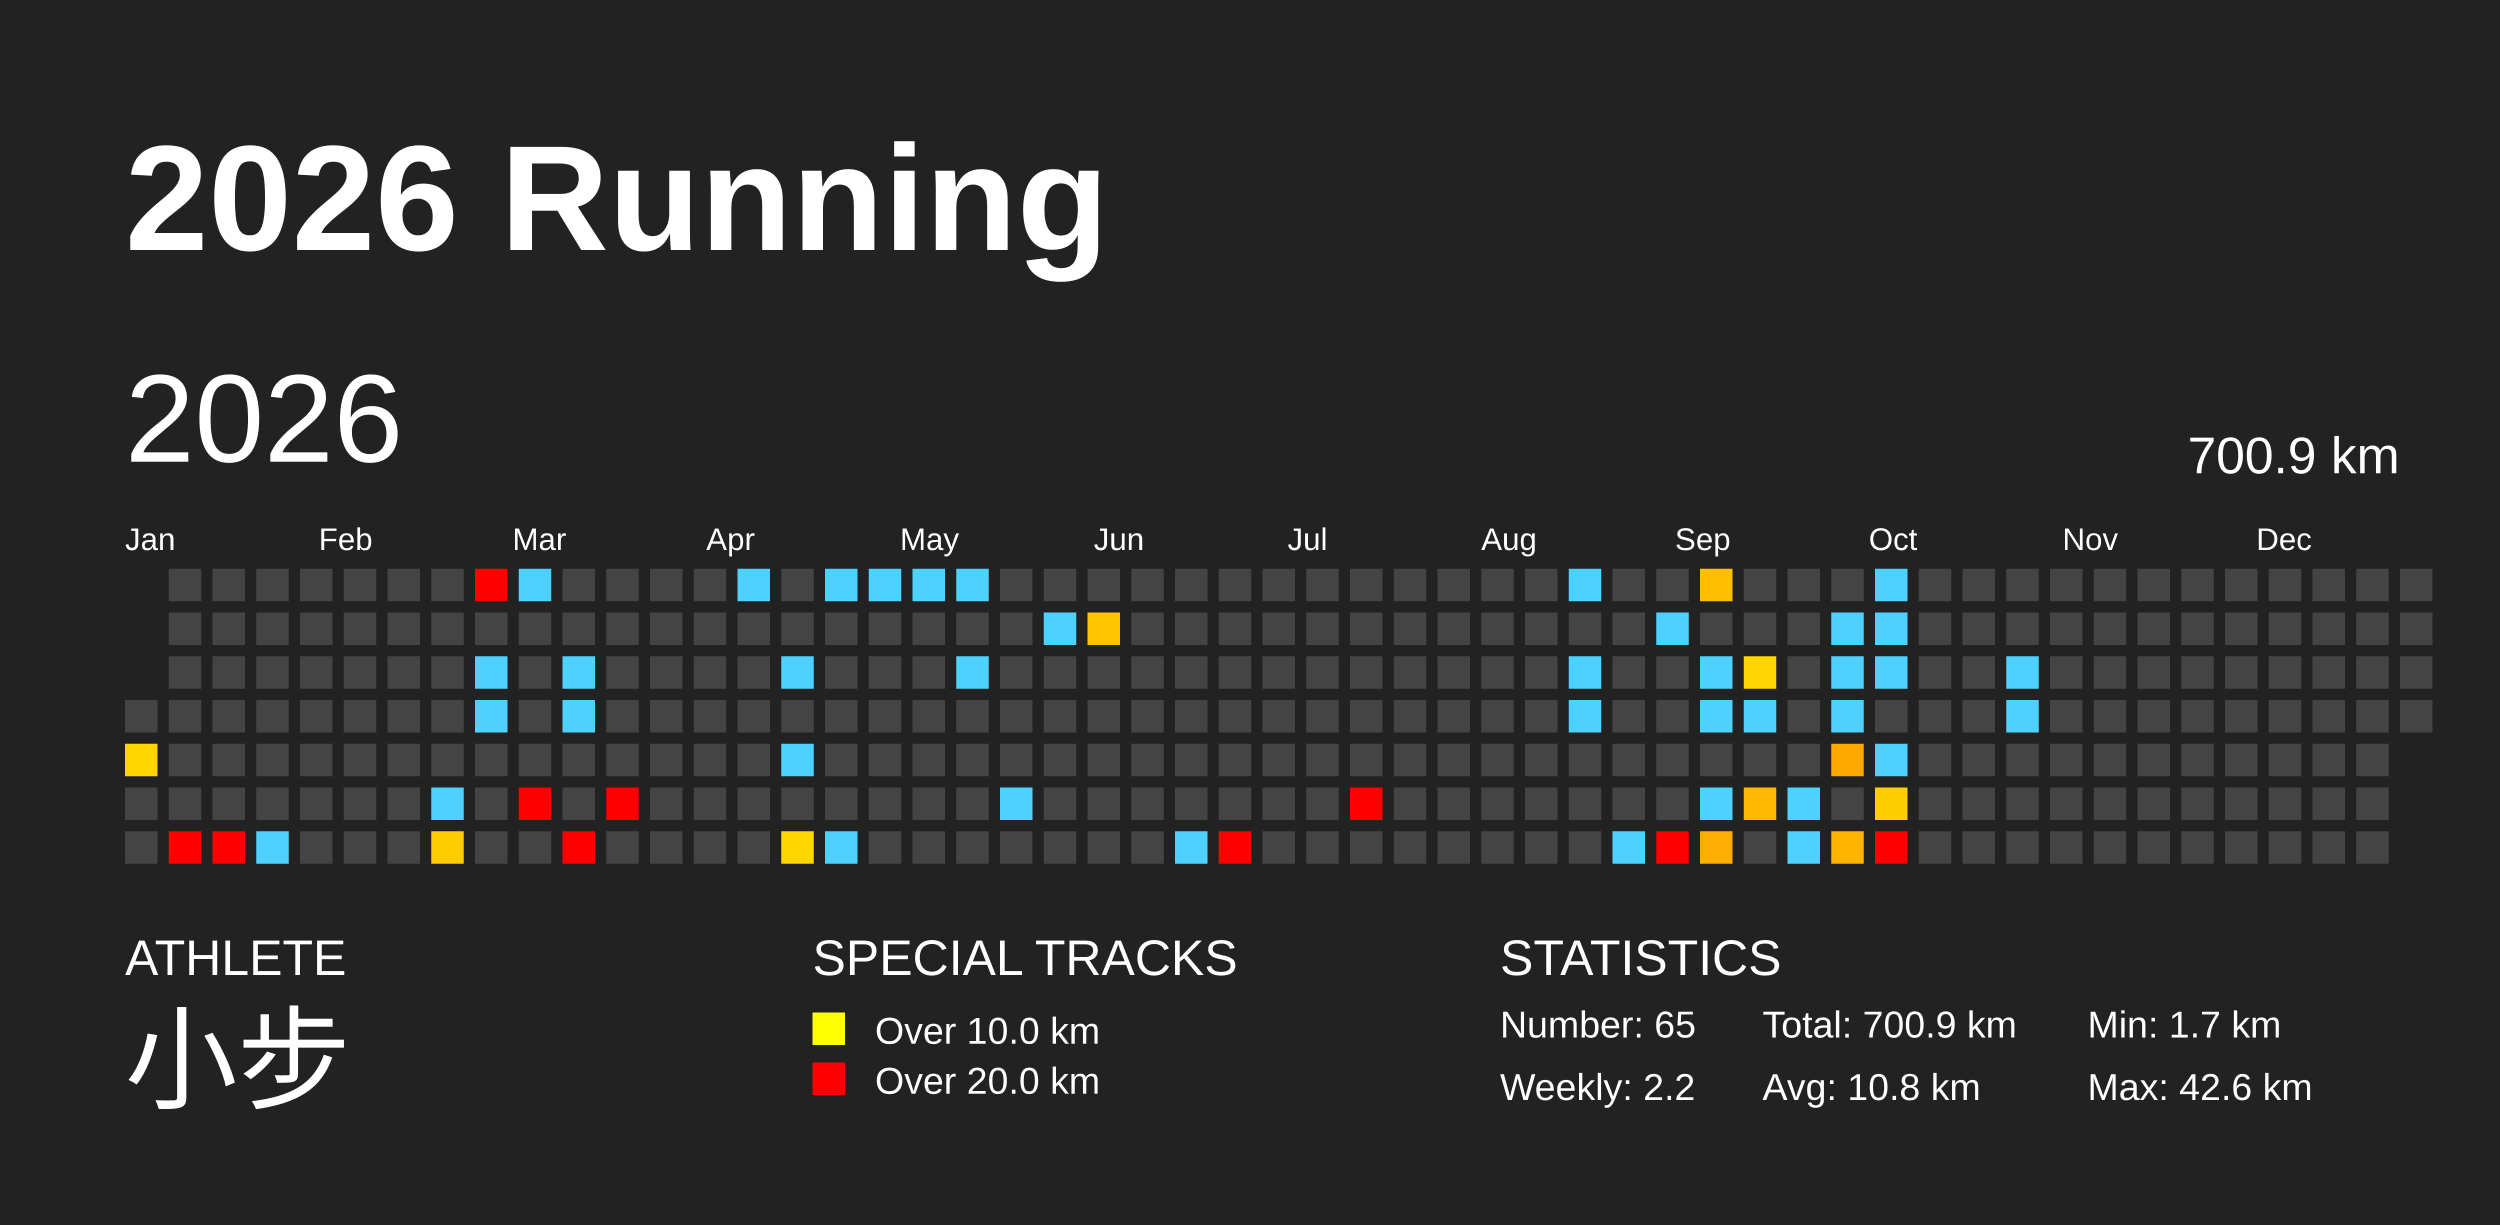
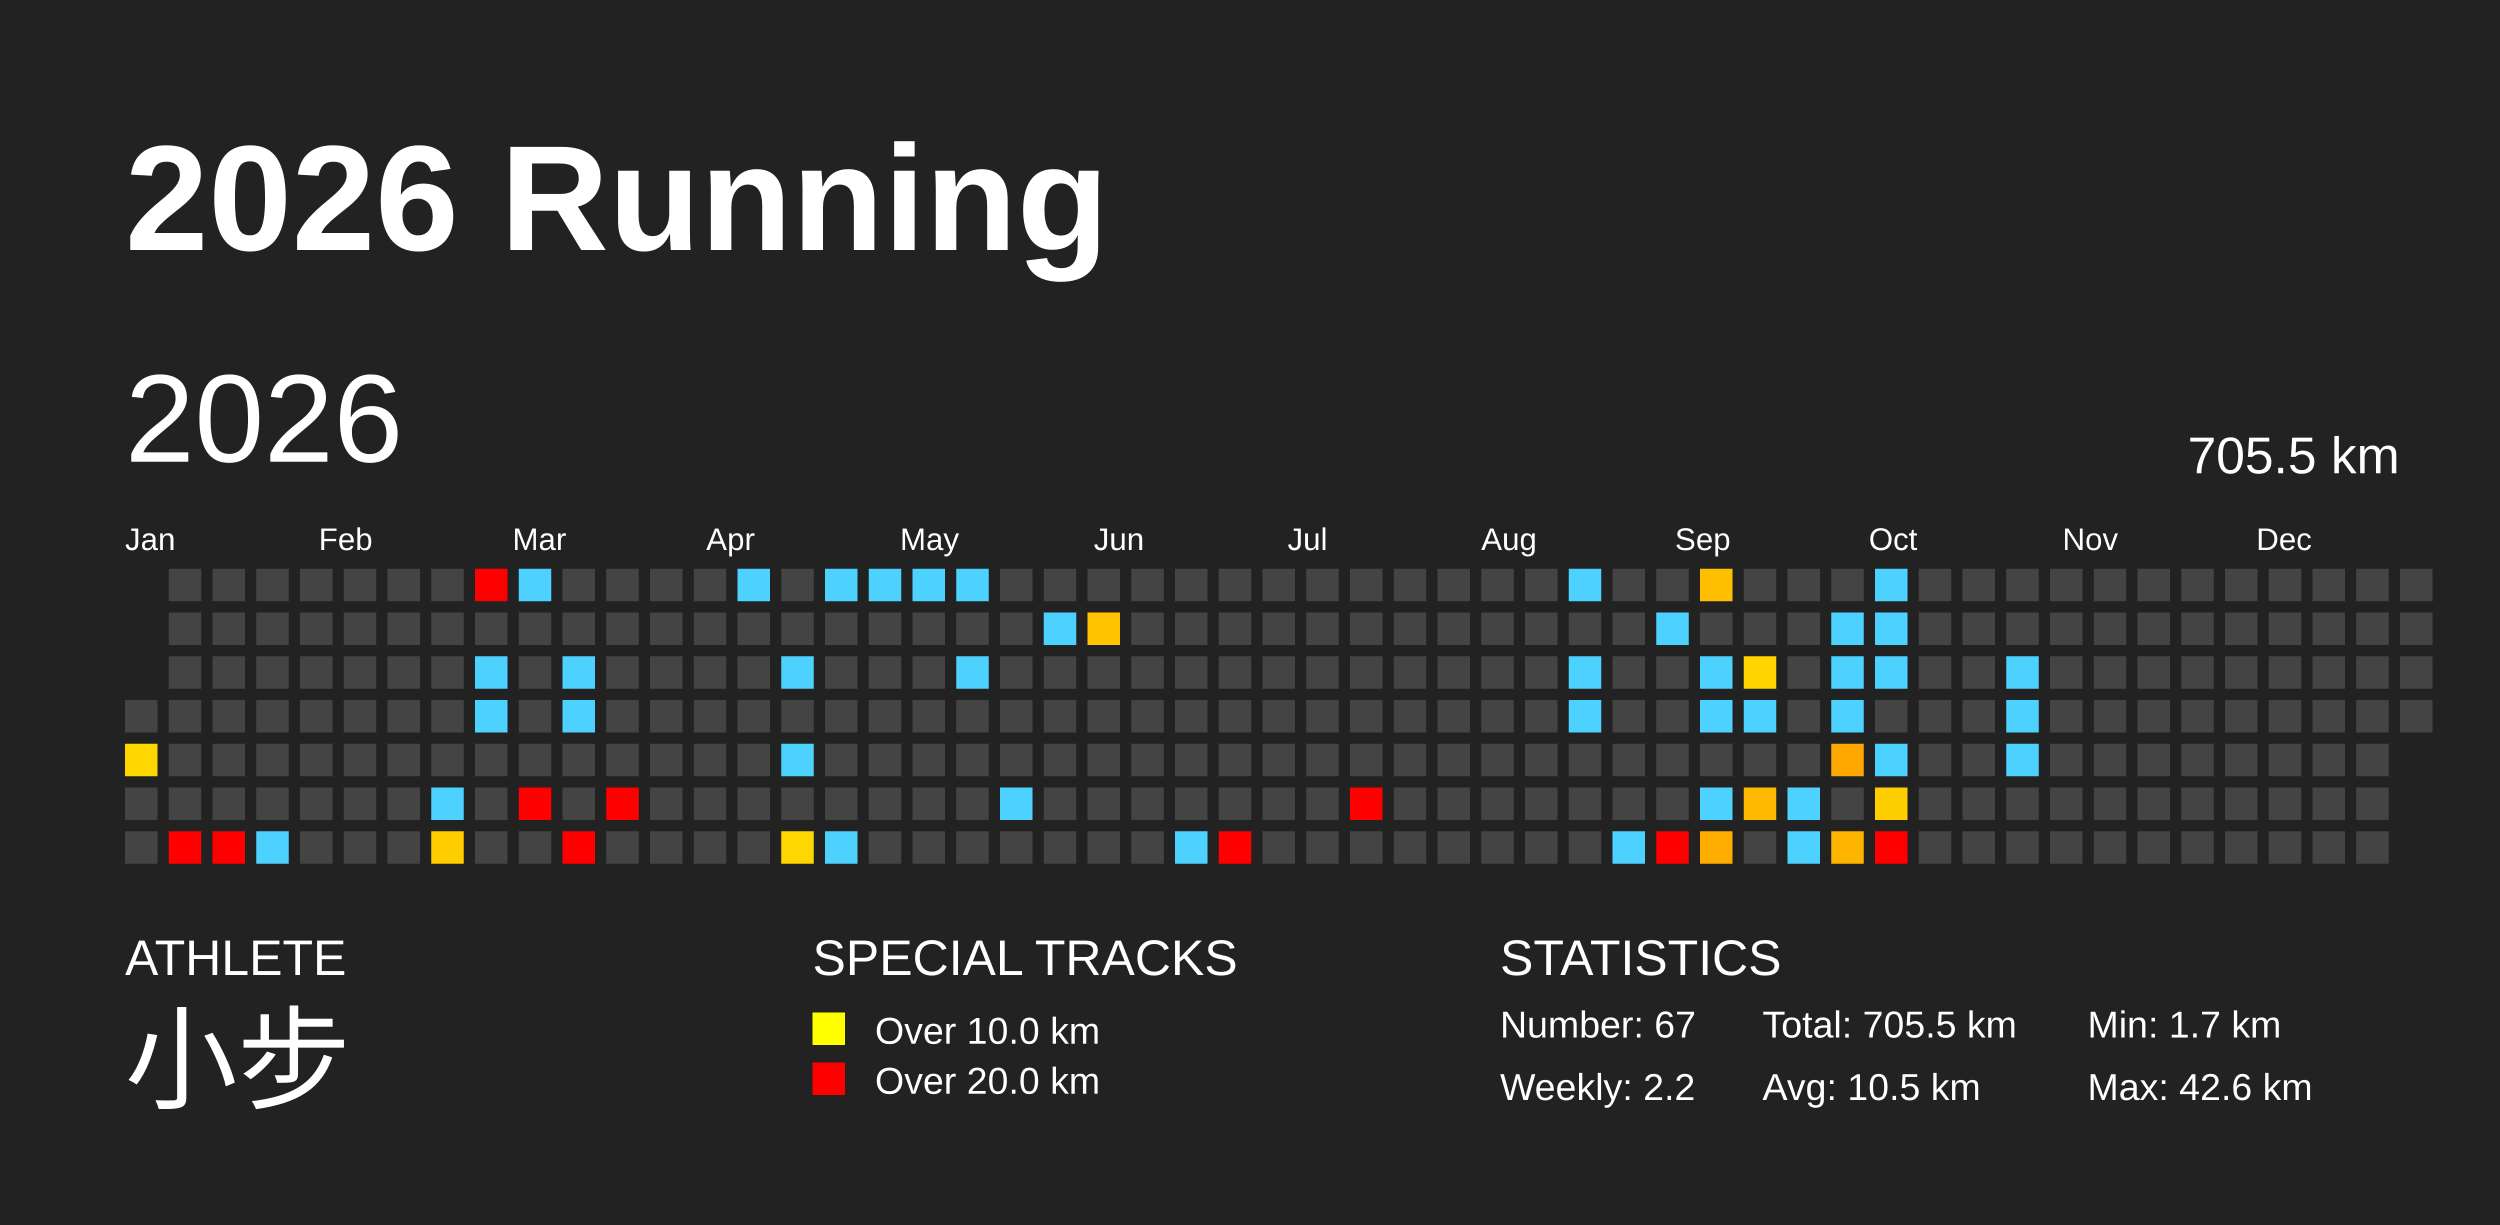
<svg xmlns="http://www.w3.org/2000/svg" baseProfile="full" height="98mm" version="1.1" viewBox="0,0,200,98" width="200mm">
  <defs />
  <rect fill="#222222" height="98" width="200" x="0" y="0" />
  <text fill="#FFFFFF" style="font-size:12px; font-family:Arial; font-weight:bold;" x="10" y="20">2026 Running</text>
  <text fill="#FFFFFF" style="font-size:4px; font-family:Arial" x="10" y="78">ATHLETE</text>
  <text fill="#FFFFFF" style="font-size:9px; font-family:Arial" x="10" y="88">小步</text>
  <text fill="#FFFFFF" style="font-size:4px; font-family:Arial" x="65" y="78">SPECIAL TRACKS</text>
  <rect fill="yellow" height="2.6" width="2.6" x="65" y="81" />
  <text fill="#FFFFFF" style="font-size:3px; font-family:Arial" x="70" y="83.5">Over 10.0 km</text>
  <rect fill="red" height="2.6" width="2.6" x="65" y="85" />
  <text fill="#FFFFFF" style="font-size:3px; font-family:Arial" x="70" y="87.5">Over 20.0 km</text>
  <text fill="#FFFFFF" style="font-size:4px; font-family:Arial" x="120" y="78">STATISTICS</text>
-   <text fill="#FFFFFF" style="font-size:3px; font-family:Arial" x="120" y="83">Number: 65</text>
+   <text fill="#FFFFFF" style="font-size:3px; font-family:Arial" x="120" y="83">Number: 67</text>
  <text fill="#FFFFFF" style="font-size:3px; font-family:Arial" x="120" y="88">Weekly: 2.2</text>
-   <text fill="#FFFFFF" style="font-size:3px; font-family:Arial" x="141" y="83">Total: 700.9 km</text>
-   <text fill="#FFFFFF" style="font-size:3px; font-family:Arial" x="141" y="88">Avg: 10.8 km</text>
+   <text fill="#FFFFFF" style="font-size:3px; font-family:Arial" x="141" y="83">Total: 705.5 km</text>
+   <text fill="#FFFFFF" style="font-size:3px; font-family:Arial" x="141" y="88">Avg: 10.5 km</text>
  <text fill="#FFFFFF" style="font-size:3px; font-family:Arial" x="167" y="83">Min: 1.7 km</text>
  <text fill="#FFFFFF" style="font-size:3px; font-family:Arial" x="167" y="88">Max: 42.6 km</text>
  <text dominant-baseline="hanging" fill="#FFFFFF" style="font-size:10.0px; font-family:Arial;" x="10" y="30">2026</text>
-   <text dominant-baseline="hanging" fill="#FFFFFF" style="font-size:4.125px; font-family:Arial;" x="175" y="35">700.9 km</text>
+   <text dominant-baseline="hanging" fill="#FFFFFF" style="font-size:4.125px; font-family:Arial;" x="175" y="35">705.5 km</text>
  <text fill="#FFFFFF" style="font-size:2.5px; font-family:Arial" x="10.0" y="44">Jan</text>
  <text fill="#FFFFFF" style="font-size:2.5px; font-family:Arial" x="25.5" y="44">Feb</text>
  <text fill="#FFFFFF" style="font-size:2.5px; font-family:Arial" x="41.0" y="44">Mar</text>
  <text fill="#FFFFFF" style="font-size:2.5px; font-family:Arial" x="56.5" y="44">Apr</text>
  <text fill="#FFFFFF" style="font-size:2.5px; font-family:Arial" x="72.0" y="44">May</text>
  <text fill="#FFFFFF" style="font-size:2.5px; font-family:Arial" x="87.5" y="44">Jun</text>
  <text fill="#FFFFFF" style="font-size:2.5px; font-family:Arial" x="103.0" y="44">Jul</text>
  <text fill="#FFFFFF" style="font-size:2.5px; font-family:Arial" x="118.5" y="44">Aug</text>
  <text fill="#FFFFFF" style="font-size:2.5px; font-family:Arial" x="134.0" y="44">Sep</text>
  <text fill="#FFFFFF" style="font-size:2.5px; font-family:Arial" x="149.5" y="44">Oct</text>
  <text fill="#FFFFFF" style="font-size:2.5px; font-family:Arial" x="165.0" y="44">Nov</text>
  <text fill="#FFFFFF" style="font-size:2.5px; font-family:Arial" x="180.5" y="44">Dec</text>
  <rect fill="#444444" height="2.6" width="2.6" x="10.0" y="56.0" />
  <rect fill="#ffd600" height="2.6" width="2.6" x="10.0" y="59.5" />
  <rect fill="#444444" height="2.6" width="2.6" x="10.0" y="63.0" />
  <rect fill="#444444" height="2.6" width="2.6" x="10.0" y="66.5" />
  <rect fill="#444444" height="2.6" width="2.6" x="13.5" y="45.5" />
  <rect fill="#444444" height="2.6" width="2.6" x="13.5" y="49.0" />
  <rect fill="#444444" height="2.6" width="2.6" x="13.5" y="52.5" />
  <rect fill="#444444" height="2.6" width="2.6" x="13.5" y="56.0" />
  <rect fill="#444444" height="2.6" width="2.6" x="13.5" y="59.5" />
  <rect fill="#444444" height="2.6" width="2.6" x="13.5" y="63.0" />
  <rect fill="red" height="2.6" width="2.6" x="13.5" y="66.5" />
  <rect fill="#444444" height="2.6" width="2.6" x="17.0" y="45.5" />
  <rect fill="#444444" height="2.6" width="2.6" x="17.0" y="49.0" />
  <rect fill="#444444" height="2.6" width="2.6" x="17.0" y="52.5" />
  <rect fill="#444444" height="2.6" width="2.6" x="17.0" y="56.0" />
  <rect fill="#444444" height="2.6" width="2.6" x="17.0" y="59.5" />
  <rect fill="#444444" height="2.6" width="2.6" x="17.0" y="63.0" />
  <rect fill="red" height="2.6" width="2.6" x="17.0" y="66.5" />
  <rect fill="#444444" height="2.6" width="2.6" x="20.5" y="45.5" />
  <rect fill="#444444" height="2.6" width="2.6" x="20.5" y="49.0" />
  <rect fill="#444444" height="2.6" width="2.6" x="20.5" y="52.5" />
  <rect fill="#444444" height="2.6" width="2.6" x="20.5" y="56.0" />
  <rect fill="#444444" height="2.6" width="2.6" x="20.5" y="59.5" />
  <rect fill="#444444" height="2.6" width="2.6" x="20.5" y="63.0" />
  <rect fill="#4dd2ff" height="2.6" width="2.6" x="20.5" y="66.5" />
  <rect fill="#444444" height="2.6" width="2.6" x="24.0" y="45.5" />
  <rect fill="#444444" height="2.6" width="2.6" x="24.0" y="49.0" />
  <rect fill="#444444" height="2.6" width="2.6" x="24.0" y="52.5" />
  <rect fill="#444444" height="2.6" width="2.6" x="24.0" y="56.0" />
  <rect fill="#444444" height="2.6" width="2.6" x="24.0" y="59.5" />
  <rect fill="#444444" height="2.6" width="2.6" x="24.0" y="63.0" />
  <rect fill="#444444" height="2.6" width="2.6" x="24.0" y="66.5" />
  <rect fill="#444444" height="2.6" width="2.6" x="27.5" y="45.5" />
  <rect fill="#444444" height="2.6" width="2.6" x="27.5" y="49.0" />
  <rect fill="#444444" height="2.6" width="2.6" x="27.5" y="52.5" />
  <rect fill="#444444" height="2.6" width="2.6" x="27.5" y="56.0" />
  <rect fill="#444444" height="2.6" width="2.6" x="27.5" y="59.5" />
  <rect fill="#444444" height="2.6" width="2.6" x="27.5" y="63.0" />
  <rect fill="#444444" height="2.6" width="2.6" x="27.5" y="66.5" />
  <rect fill="#444444" height="2.6" width="2.6" x="31.0" y="45.5" />
  <rect fill="#444444" height="2.6" width="2.6" x="31.0" y="49.0" />
  <rect fill="#444444" height="2.6" width="2.6" x="31.0" y="52.5" />
  <rect fill="#444444" height="2.6" width="2.6" x="31.0" y="56.0" />
  <rect fill="#444444" height="2.6" width="2.6" x="31.0" y="59.5" />
  <rect fill="#444444" height="2.6" width="2.6" x="31.0" y="63.0" />
  <rect fill="#444444" height="2.6" width="2.6" x="31.0" y="66.5" />
  <rect fill="#444444" height="2.6" width="2.6" x="34.5" y="45.5" />
  <rect fill="#444444" height="2.6" width="2.6" x="34.5" y="49.0" />
  <rect fill="#444444" height="2.6" width="2.6" x="34.5" y="52.5" />
  <rect fill="#444444" height="2.6" width="2.6" x="34.5" y="56.0" />
  <rect fill="#444444" height="2.6" width="2.6" x="34.5" y="59.5" />
  <rect fill="#4dd2ff" height="2.6" width="2.6" x="34.5" y="63.0" />
  <rect fill="#ffcc00" height="2.6" width="2.6" x="34.5" y="66.5" />
  <rect fill="red" height="2.6" width="2.6" x="38.0" y="45.5" />
  <rect fill="#444444" height="2.6" width="2.6" x="38.0" y="49.0" />
  <rect fill="#4dd2ff" height="2.6" width="2.6" x="38.0" y="52.5" />
  <rect fill="#4dd2ff" height="2.6" width="2.6" x="38.0" y="56.0" />
  <rect fill="#444444" height="2.6" width="2.6" x="38.0" y="59.5" />
  <rect fill="#444444" height="2.6" width="2.6" x="38.0" y="63.0" />
  <rect fill="#444444" height="2.6" width="2.6" x="38.0" y="66.5" />
  <rect fill="#4dd2ff" height="2.6" width="2.6" x="41.5" y="45.5" />
  <rect fill="#444444" height="2.6" width="2.6" x="41.5" y="49.0" />
  <rect fill="#444444" height="2.6" width="2.6" x="41.5" y="52.5" />
  <rect fill="#444444" height="2.6" width="2.6" x="41.5" y="56.0" />
  <rect fill="#444444" height="2.6" width="2.6" x="41.5" y="59.5" />
  <rect fill="red" height="2.6" width="2.6" x="41.5" y="63.0" />
  <rect fill="#444444" height="2.6" width="2.6" x="41.5" y="66.5" />
  <rect fill="#444444" height="2.6" width="2.6" x="45.0" y="45.5" />
  <rect fill="#444444" height="2.6" width="2.6" x="45.0" y="49.0" />
  <rect fill="#4dd2ff" height="2.6" width="2.6" x="45.0" y="52.5" />
  <rect fill="#4dd2ff" height="2.6" width="2.6" x="45.0" y="56.0" />
  <rect fill="#444444" height="2.6" width="2.6" x="45.0" y="59.5" />
  <rect fill="#444444" height="2.6" width="2.6" x="45.0" y="63.0" />
  <rect fill="red" height="2.6" width="2.6" x="45.0" y="66.5" />
  <rect fill="#444444" height="2.6" width="2.6" x="48.5" y="45.5" />
  <rect fill="#444444" height="2.6" width="2.6" x="48.5" y="49.0" />
  <rect fill="#444444" height="2.6" width="2.6" x="48.5" y="52.5" />
  <rect fill="#444444" height="2.6" width="2.6" x="48.5" y="56.0" />
  <rect fill="#444444" height="2.6" width="2.6" x="48.5" y="59.5" />
  <rect fill="red" height="2.6" width="2.6" x="48.5" y="63.0" />
  <rect fill="#444444" height="2.6" width="2.6" x="48.5" y="66.5" />
  <rect fill="#444444" height="2.6" width="2.6" x="52.0" y="45.5" />
  <rect fill="#444444" height="2.6" width="2.6" x="52.0" y="49.0" />
  <rect fill="#444444" height="2.6" width="2.6" x="52.0" y="52.5" />
  <rect fill="#444444" height="2.6" width="2.6" x="52.0" y="56.0" />
  <rect fill="#444444" height="2.6" width="2.6" x="52.0" y="59.5" />
  <rect fill="#444444" height="2.6" width="2.6" x="52.0" y="63.0" />
  <rect fill="#444444" height="2.6" width="2.6" x="52.0" y="66.5" />
  <rect fill="#444444" height="2.6" width="2.6" x="55.5" y="45.5" />
  <rect fill="#444444" height="2.6" width="2.6" x="55.5" y="49.0" />
  <rect fill="#444444" height="2.6" width="2.6" x="55.5" y="52.5" />
  <rect fill="#444444" height="2.6" width="2.6" x="55.5" y="56.0" />
  <rect fill="#444444" height="2.6" width="2.6" x="55.5" y="59.5" />
  <rect fill="#444444" height="2.6" width="2.6" x="55.5" y="63.0" />
  <rect fill="#444444" height="2.6" width="2.6" x="55.5" y="66.5" />
  <rect fill="#4dd2ff" height="2.6" width="2.6" x="59.0" y="45.5" />
  <rect fill="#444444" height="2.6" width="2.6" x="59.0" y="49.0" />
  <rect fill="#444444" height="2.6" width="2.6" x="59.0" y="52.5" />
  <rect fill="#444444" height="2.6" width="2.6" x="59.0" y="56.0" />
  <rect fill="#444444" height="2.6" width="2.6" x="59.0" y="59.5" />
  <rect fill="#444444" height="2.6" width="2.6" x="59.0" y="63.0" />
  <rect fill="#444444" height="2.6" width="2.6" x="59.0" y="66.5" />
  <rect fill="#444444" height="2.6" width="2.6" x="62.5" y="45.5" />
  <rect fill="#444444" height="2.6" width="2.6" x="62.5" y="49.0" />
  <rect fill="#4dd2ff" height="2.6" width="2.6" x="62.5" y="52.5" />
  <rect fill="#444444" height="2.6" width="2.6" x="62.5" y="56.0" />
  <rect fill="#4dd2ff" height="2.6" width="2.6" x="62.5" y="59.5" />
  <rect fill="#444444" height="2.6" width="2.6" x="62.5" y="63.0" />
  <rect fill="#ffd700" height="2.6" width="2.6" x="62.5" y="66.5" />
  <rect fill="#4dd2ff" height="2.6" width="2.6" x="66.0" y="45.5" />
  <rect fill="#444444" height="2.6" width="2.6" x="66.0" y="49.0" />
  <rect fill="#444444" height="2.6" width="2.6" x="66.0" y="52.5" />
  <rect fill="#444444" height="2.6" width="2.6" x="66.0" y="56.0" />
  <rect fill="#444444" height="2.6" width="2.6" x="66.0" y="59.5" />
  <rect fill="#444444" height="2.6" width="2.6" x="66.0" y="63.0" />
  <rect fill="#4dd2ff" height="2.6" width="2.6" x="66.0" y="66.5" />
  <rect fill="#4dd2ff" height="2.6" width="2.6" x="69.5" y="45.5" />
  <rect fill="#444444" height="2.6" width="2.6" x="69.5" y="49.0" />
  <rect fill="#444444" height="2.6" width="2.6" x="69.5" y="52.5" />
  <rect fill="#444444" height="2.6" width="2.6" x="69.5" y="56.0" />
  <rect fill="#444444" height="2.6" width="2.6" x="69.5" y="59.5" />
  <rect fill="#444444" height="2.6" width="2.6" x="69.5" y="63.0" />
  <rect fill="#444444" height="2.6" width="2.6" x="69.5" y="66.5" />
  <rect fill="#4dd2ff" height="2.6" width="2.6" x="73.0" y="45.5" />
  <rect fill="#444444" height="2.6" width="2.6" x="73.0" y="49.0" />
  <rect fill="#444444" height="2.6" width="2.6" x="73.0" y="52.5" />
  <rect fill="#444444" height="2.6" width="2.6" x="73.0" y="56.0" />
  <rect fill="#444444" height="2.6" width="2.6" x="73.0" y="59.5" />
  <rect fill="#444444" height="2.6" width="2.6" x="73.0" y="63.0" />
  <rect fill="#444444" height="2.6" width="2.6" x="73.0" y="66.5" />
  <rect fill="#4dd2ff" height="2.6" width="2.6" x="76.5" y="45.5" />
  <rect fill="#444444" height="2.6" width="2.6" x="76.5" y="49.0" />
  <rect fill="#4dd2ff" height="2.6" width="2.6" x="76.5" y="52.5" />
  <rect fill="#444444" height="2.6" width="2.6" x="76.5" y="56.0" />
  <rect fill="#444444" height="2.6" width="2.6" x="76.5" y="59.5" />
  <rect fill="#444444" height="2.6" width="2.6" x="76.5" y="63.0" />
  <rect fill="#444444" height="2.6" width="2.6" x="76.5" y="66.5" />
  <rect fill="#444444" height="2.6" width="2.6" x="80.0" y="45.5" />
  <rect fill="#444444" height="2.6" width="2.6" x="80.0" y="49.0" />
  <rect fill="#444444" height="2.6" width="2.6" x="80.0" y="52.5" />
  <rect fill="#444444" height="2.6" width="2.6" x="80.0" y="56.0" />
  <rect fill="#444444" height="2.6" width="2.6" x="80.0" y="59.5" />
  <rect fill="#4dd2ff" height="2.6" width="2.6" x="80.0" y="63.0" />
  <rect fill="#444444" height="2.6" width="2.6" x="80.0" y="66.5" />
  <rect fill="#444444" height="2.6" width="2.6" x="83.5" y="45.5" />
  <rect fill="#4dd2ff" height="2.6" width="2.6" x="83.5" y="49.0" />
  <rect fill="#444444" height="2.6" width="2.6" x="83.5" y="52.5" />
  <rect fill="#444444" height="2.6" width="2.6" x="83.5" y="56.0" />
  <rect fill="#444444" height="2.6" width="2.6" x="83.5" y="59.5" />
  <rect fill="#444444" height="2.6" width="2.6" x="83.5" y="63.0" />
  <rect fill="#444444" height="2.6" width="2.6" x="83.5" y="66.5" />
  <rect fill="#444444" height="2.6" width="2.6" x="87.0" y="45.5" />
  <rect fill="#ffc500" height="2.6" width="2.6" x="87.0" y="49.0" />
  <rect fill="#444444" height="2.6" width="2.6" x="87.0" y="52.5" />
  <rect fill="#444444" height="2.6" width="2.6" x="87.0" y="56.0" />
  <rect fill="#444444" height="2.6" width="2.6" x="87.0" y="59.5" />
  <rect fill="#444444" height="2.6" width="2.6" x="87.0" y="63.0" />
  <rect fill="#444444" height="2.6" width="2.6" x="87.0" y="66.5" />
  <rect fill="#444444" height="2.6" width="2.6" x="90.5" y="45.5" />
  <rect fill="#444444" height="2.6" width="2.6" x="90.5" y="49.0" />
  <rect fill="#444444" height="2.6" width="2.6" x="90.5" y="52.5" />
  <rect fill="#444444" height="2.6" width="2.6" x="90.5" y="56.0" />
  <rect fill="#444444" height="2.6" width="2.6" x="90.5" y="59.5" />
  <rect fill="#444444" height="2.6" width="2.6" x="90.5" y="63.0" />
  <rect fill="#444444" height="2.6" width="2.6" x="90.5" y="66.5" />
  <rect fill="#444444" height="2.6" width="2.6" x="94.0" y="45.5" />
  <rect fill="#444444" height="2.6" width="2.6" x="94.0" y="49.0" />
  <rect fill="#444444" height="2.6" width="2.6" x="94.0" y="52.5" />
  <rect fill="#444444" height="2.6" width="2.6" x="94.0" y="56.0" />
  <rect fill="#444444" height="2.6" width="2.6" x="94.0" y="59.5" />
  <rect fill="#444444" height="2.6" width="2.6" x="94.0" y="63.0" />
  <rect fill="#4dd2ff" height="2.6" width="2.6" x="94.0" y="66.5" />
  <rect fill="#444444" height="2.6" width="2.6" x="97.5" y="45.5" />
  <rect fill="#444444" height="2.6" width="2.6" x="97.5" y="49.0" />
  <rect fill="#444444" height="2.6" width="2.6" x="97.5" y="52.5" />
  <rect fill="#444444" height="2.6" width="2.6" x="97.5" y="56.0" />
  <rect fill="#444444" height="2.6" width="2.6" x="97.5" y="59.5" />
  <rect fill="#444444" height="2.6" width="2.6" x="97.5" y="63.0" />
  <rect fill="red" height="2.6" width="2.6" x="97.5" y="66.5" />
  <rect fill="#444444" height="2.6" width="2.6" x="101.0" y="45.5" />
  <rect fill="#444444" height="2.6" width="2.6" x="101.0" y="49.0" />
  <rect fill="#444444" height="2.6" width="2.6" x="101.0" y="52.5" />
  <rect fill="#444444" height="2.6" width="2.6" x="101.0" y="56.0" />
  <rect fill="#444444" height="2.6" width="2.6" x="101.0" y="59.5" />
  <rect fill="#444444" height="2.6" width="2.6" x="101.0" y="63.0" />
  <rect fill="#444444" height="2.6" width="2.6" x="101.0" y="66.5" />
  <rect fill="#444444" height="2.6" width="2.6" x="104.5" y="45.5" />
  <rect fill="#444444" height="2.6" width="2.6" x="104.5" y="49.0" />
  <rect fill="#444444" height="2.6" width="2.6" x="104.5" y="52.5" />
  <rect fill="#444444" height="2.6" width="2.6" x="104.5" y="56.0" />
  <rect fill="#444444" height="2.6" width="2.6" x="104.5" y="59.5" />
  <rect fill="#444444" height="2.6" width="2.6" x="104.5" y="63.0" />
  <rect fill="#444444" height="2.6" width="2.6" x="104.5" y="66.5" />
  <rect fill="#444444" height="2.6" width="2.6" x="108.0" y="45.5" />
  <rect fill="#444444" height="2.6" width="2.6" x="108.0" y="49.0" />
  <rect fill="#444444" height="2.6" width="2.6" x="108.0" y="52.5" />
  <rect fill="#444444" height="2.6" width="2.6" x="108.0" y="56.0" />
  <rect fill="#444444" height="2.6" width="2.6" x="108.0" y="59.5" />
  <rect fill="red" height="2.6" width="2.6" x="108.0" y="63.0" />
  <rect fill="#444444" height="2.6" width="2.6" x="108.0" y="66.5" />
  <rect fill="#444444" height="2.6" width="2.6" x="111.5" y="45.5" />
  <rect fill="#444444" height="2.6" width="2.6" x="111.5" y="49.0" />
  <rect fill="#444444" height="2.6" width="2.6" x="111.5" y="52.5" />
  <rect fill="#444444" height="2.6" width="2.6" x="111.5" y="56.0" />
  <rect fill="#444444" height="2.6" width="2.6" x="111.5" y="59.5" />
  <rect fill="#444444" height="2.6" width="2.6" x="111.5" y="63.0" />
  <rect fill="#444444" height="2.6" width="2.6" x="111.5" y="66.5" />
  <rect fill="#444444" height="2.6" width="2.6" x="115.0" y="45.5" />
  <rect fill="#444444" height="2.6" width="2.6" x="115.0" y="49.0" />
  <rect fill="#444444" height="2.6" width="2.6" x="115.0" y="52.5" />
  <rect fill="#444444" height="2.6" width="2.6" x="115.0" y="56.0" />
  <rect fill="#444444" height="2.6" width="2.6" x="115.0" y="59.5" />
  <rect fill="#444444" height="2.6" width="2.6" x="115.0" y="63.0" />
  <rect fill="#444444" height="2.6" width="2.6" x="115.0" y="66.5" />
  <rect fill="#444444" height="2.6" width="2.6" x="118.5" y="45.5" />
  <rect fill="#444444" height="2.6" width="2.6" x="118.5" y="49.0" />
  <rect fill="#444444" height="2.6" width="2.6" x="118.5" y="52.5" />
  <rect fill="#444444" height="2.6" width="2.6" x="118.5" y="56.0" />
  <rect fill="#444444" height="2.6" width="2.6" x="118.5" y="59.5" />
  <rect fill="#444444" height="2.6" width="2.6" x="118.5" y="63.0" />
  <rect fill="#444444" height="2.6" width="2.6" x="118.5" y="66.5" />
  <rect fill="#444444" height="2.6" width="2.6" x="122.0" y="45.5" />
  <rect fill="#444444" height="2.6" width="2.6" x="122.0" y="49.0" />
  <rect fill="#444444" height="2.6" width="2.6" x="122.0" y="52.5" />
  <rect fill="#444444" height="2.6" width="2.6" x="122.0" y="56.0" />
  <rect fill="#444444" height="2.6" width="2.6" x="122.0" y="59.5" />
  <rect fill="#444444" height="2.6" width="2.6" x="122.0" y="63.0" />
  <rect fill="#444444" height="2.6" width="2.6" x="122.0" y="66.5" />
  <rect fill="#4dd2ff" height="2.6" width="2.6" x="125.5" y="45.5" />
  <rect fill="#444444" height="2.6" width="2.6" x="125.5" y="49.0" />
  <rect fill="#4dd2ff" height="2.6" width="2.6" x="125.5" y="52.5" />
  <rect fill="#4dd2ff" height="2.6" width="2.6" x="125.5" y="56.0" />
  <rect fill="#444444" height="2.6" width="2.6" x="125.5" y="59.5" />
  <rect fill="#444444" height="2.6" width="2.6" x="125.5" y="63.0" />
  <rect fill="#444444" height="2.6" width="2.6" x="125.5" y="66.5" />
  <rect fill="#444444" height="2.6" width="2.6" x="129.0" y="45.5" />
  <rect fill="#444444" height="2.6" width="2.6" x="129.0" y="49.0" />
  <rect fill="#444444" height="2.6" width="2.6" x="129.0" y="52.5" />
  <rect fill="#444444" height="2.6" width="2.6" x="129.0" y="56.0" />
  <rect fill="#444444" height="2.6" width="2.6" x="129.0" y="59.5" />
  <rect fill="#444444" height="2.6" width="2.6" x="129.0" y="63.0" />
  <rect fill="#4dd2ff" height="2.6" width="2.6" x="129.0" y="66.5" />
  <rect fill="#444444" height="2.6" width="2.6" x="132.5" y="45.5" />
  <rect fill="#4dd2ff" height="2.6" width="2.6" x="132.5" y="49.0" />
  <rect fill="#444444" height="2.6" width="2.6" x="132.5" y="52.5" />
  <rect fill="#444444" height="2.6" width="2.6" x="132.5" y="56.0" />
  <rect fill="#444444" height="2.6" width="2.6" x="132.5" y="59.5" />
  <rect fill="#444444" height="2.6" width="2.6" x="132.5" y="63.0" />
  <rect fill="red" height="2.6" width="2.6" x="132.5" y="66.5" />
  <rect fill="#ffbf00" height="2.6" width="2.6" x="136.0" y="45.5" />
  <rect fill="#444444" height="2.6" width="2.6" x="136.0" y="49.0" />
  <rect fill="#4dd2ff" height="2.6" width="2.6" x="136.0" y="52.5" />
  <rect fill="#4dd2ff" height="2.6" width="2.6" x="136.0" y="56.0" />
  <rect fill="#444444" height="2.6" width="2.6" x="136.0" y="59.5" />
  <rect fill="#4dd2ff" height="2.6" width="2.6" x="136.0" y="63.0" />
  <rect fill="#ffad00" height="2.6" width="2.6" x="136.0" y="66.5" />
  <rect fill="#444444" height="2.6" width="2.6" x="139.5" y="45.5" />
  <rect fill="#444444" height="2.6" width="2.6" x="139.5" y="49.0" />
  <rect fill="#ffd400" height="2.6" width="2.6" x="139.5" y="52.5" />
  <rect fill="#4dd2ff" height="2.6" width="2.6" x="139.5" y="56.0" />
  <rect fill="#444444" height="2.6" width="2.6" x="139.5" y="59.5" />
  <rect fill="#ffb900" height="2.6" width="2.6" x="139.5" y="63.0" />
  <rect fill="#444444" height="2.6" width="2.6" x="139.5" y="66.5" />
  <rect fill="#444444" height="2.6" width="2.6" x="143.0" y="45.5" />
  <rect fill="#444444" height="2.6" width="2.6" x="143.0" y="49.0" />
  <rect fill="#444444" height="2.6" width="2.6" x="143.0" y="52.5" />
  <rect fill="#444444" height="2.6" width="2.6" x="143.0" y="56.0" />
  <rect fill="#444444" height="2.6" width="2.6" x="143.0" y="59.5" />
  <rect fill="#4dd2ff" height="2.6" width="2.6" x="143.0" y="63.0" />
  <rect fill="#4dd2ff" height="2.6" width="2.6" x="143.0" y="66.5" />
  <rect fill="#444444" height="2.6" width="2.6" x="146.5" y="45.5" />
  <rect fill="#4dd2ff" height="2.6" width="2.6" x="146.5" y="49.0" />
  <rect fill="#4dd2ff" height="2.6" width="2.6" x="146.5" y="52.5" />
  <rect fill="#4dd2ff" height="2.6" width="2.6" x="146.5" y="56.0" />
  <rect fill="#ffa900" height="2.6" width="2.6" x="146.5" y="59.5" />
  <rect fill="#444444" height="2.6" width="2.6" x="146.5" y="63.0" />
  <rect fill="#ffb500" height="2.6" width="2.6" x="146.5" y="66.5" />
  <rect fill="#4dd2ff" height="2.6" width="2.6" x="150.0" y="45.5" />
  <rect fill="#4dd2ff" height="2.6" width="2.6" x="150.0" y="49.0" />
  <rect fill="#4dd2ff" height="2.6" width="2.6" x="150.0" y="52.5" />
  <rect fill="#444444" height="2.6" width="2.6" x="150.0" y="56.0" />
  <rect fill="#4dd2ff" height="2.6" width="2.6" x="150.0" y="59.5" />
  <rect fill="#ffce00" height="2.6" width="2.6" x="150.0" y="63.0" />
  <rect fill="red" height="2.6" width="2.6" x="150.0" y="66.5" />
  <rect fill="#444444" height="2.6" width="2.6" x="153.5" y="45.5" />
  <rect fill="#444444" height="2.6" width="2.6" x="153.5" y="49.0" />
  <rect fill="#444444" height="2.6" width="2.6" x="153.5" y="52.5" />
  <rect fill="#444444" height="2.6" width="2.6" x="153.5" y="56.0" />
  <rect fill="#444444" height="2.6" width="2.6" x="153.5" y="59.5" />
  <rect fill="#444444" height="2.6" width="2.6" x="153.5" y="63.0" />
  <rect fill="#444444" height="2.6" width="2.6" x="153.5" y="66.5" />
  <rect fill="#444444" height="2.6" width="2.6" x="157.0" y="45.5" />
  <rect fill="#444444" height="2.6" width="2.6" x="157.0" y="49.0" />
  <rect fill="#444444" height="2.6" width="2.6" x="157.0" y="52.5" />
  <rect fill="#444444" height="2.6" width="2.6" x="157.0" y="56.0" />
  <rect fill="#444444" height="2.6" width="2.6" x="157.0" y="59.5" />
  <rect fill="#444444" height="2.6" width="2.6" x="157.0" y="63.0" />
  <rect fill="#444444" height="2.6" width="2.6" x="157.0" y="66.5" />
  <rect fill="#444444" height="2.6" width="2.6" x="160.5" y="45.5" />
  <rect fill="#444444" height="2.6" width="2.6" x="160.5" y="49.0" />
  <rect fill="#4dd2ff" height="2.6" width="2.6" x="160.5" y="52.5" />
  <rect fill="#4dd2ff" height="2.6" width="2.6" x="160.5" y="56.0" />
-   <rect fill="#444444" height="2.6" width="2.6" x="160.5" y="59.5" />
+   <rect fill="#4dd2ff" height="2.6" width="2.6" x="160.5" y="59.5" />
  <rect fill="#444444" height="2.6" width="2.6" x="160.5" y="63.0" />
  <rect fill="#444444" height="2.6" width="2.6" x="160.5" y="66.5" />
  <rect fill="#444444" height="2.6" width="2.6" x="164.0" y="45.5" />
  <rect fill="#444444" height="2.6" width="2.6" x="164.0" y="49.0" />
  <rect fill="#444444" height="2.6" width="2.6" x="164.0" y="52.5" />
  <rect fill="#444444" height="2.6" width="2.6" x="164.0" y="56.0" />
  <rect fill="#444444" height="2.6" width="2.6" x="164.0" y="59.5" />
  <rect fill="#444444" height="2.6" width="2.6" x="164.0" y="63.0" />
  <rect fill="#444444" height="2.6" width="2.6" x="164.0" y="66.5" />
  <rect fill="#444444" height="2.6" width="2.6" x="167.5" y="45.5" />
  <rect fill="#444444" height="2.6" width="2.6" x="167.5" y="49.0" />
  <rect fill="#444444" height="2.6" width="2.6" x="167.5" y="52.5" />
  <rect fill="#444444" height="2.6" width="2.6" x="167.5" y="56.0" />
  <rect fill="#444444" height="2.6" width="2.6" x="167.5" y="59.5" />
  <rect fill="#444444" height="2.6" width="2.6" x="167.5" y="63.0" />
  <rect fill="#444444" height="2.6" width="2.6" x="167.5" y="66.5" />
  <rect fill="#444444" height="2.6" width="2.6" x="171.0" y="45.5" />
  <rect fill="#444444" height="2.6" width="2.6" x="171.0" y="49.0" />
  <rect fill="#444444" height="2.6" width="2.6" x="171.0" y="52.5" />
  <rect fill="#444444" height="2.6" width="2.6" x="171.0" y="56.0" />
  <rect fill="#444444" height="2.6" width="2.6" x="171.0" y="59.5" />
  <rect fill="#444444" height="2.6" width="2.6" x="171.0" y="63.0" />
  <rect fill="#444444" height="2.6" width="2.6" x="171.0" y="66.5" />
  <rect fill="#444444" height="2.6" width="2.6" x="174.5" y="45.5" />
  <rect fill="#444444" height="2.6" width="2.6" x="174.5" y="49.0" />
  <rect fill="#444444" height="2.6" width="2.6" x="174.5" y="52.5" />
  <rect fill="#444444" height="2.6" width="2.6" x="174.5" y="56.0" />
  <rect fill="#444444" height="2.6" width="2.6" x="174.5" y="59.5" />
  <rect fill="#444444" height="2.6" width="2.6" x="174.5" y="63.0" />
  <rect fill="#444444" height="2.6" width="2.6" x="174.5" y="66.5" />
  <rect fill="#444444" height="2.6" width="2.6" x="178.0" y="45.5" />
  <rect fill="#444444" height="2.6" width="2.6" x="178.0" y="49.0" />
  <rect fill="#444444" height="2.6" width="2.6" x="178.0" y="52.5" />
  <rect fill="#444444" height="2.6" width="2.6" x="178.0" y="56.0" />
  <rect fill="#444444" height="2.6" width="2.6" x="178.0" y="59.5" />
  <rect fill="#444444" height="2.6" width="2.6" x="178.0" y="63.0" />
  <rect fill="#444444" height="2.6" width="2.6" x="178.0" y="66.5" />
  <rect fill="#444444" height="2.6" width="2.6" x="181.5" y="45.5" />
  <rect fill="#444444" height="2.6" width="2.6" x="181.5" y="49.0" />
  <rect fill="#444444" height="2.6" width="2.6" x="181.5" y="52.5" />
  <rect fill="#444444" height="2.6" width="2.6" x="181.5" y="56.0" />
  <rect fill="#444444" height="2.6" width="2.6" x="181.5" y="59.5" />
  <rect fill="#444444" height="2.6" width="2.6" x="181.5" y="63.0" />
  <rect fill="#444444" height="2.6" width="2.6" x="181.5" y="66.5" />
  <rect fill="#444444" height="2.6" width="2.6" x="185.0" y="45.5" />
  <rect fill="#444444" height="2.6" width="2.6" x="185.0" y="49.0" />
  <rect fill="#444444" height="2.6" width="2.6" x="185.0" y="52.5" />
  <rect fill="#444444" height="2.6" width="2.6" x="185.0" y="56.0" />
  <rect fill="#444444" height="2.6" width="2.6" x="185.0" y="59.5" />
  <rect fill="#444444" height="2.6" width="2.6" x="185.0" y="63.0" />
  <rect fill="#444444" height="2.6" width="2.6" x="185.0" y="66.5" />
  <rect fill="#444444" height="2.6" width="2.6" x="188.5" y="45.5" />
  <rect fill="#444444" height="2.6" width="2.6" x="188.5" y="49.0" />
  <rect fill="#444444" height="2.6" width="2.6" x="188.5" y="52.5" />
  <rect fill="#444444" height="2.6" width="2.6" x="188.5" y="56.0" />
  <rect fill="#444444" height="2.6" width="2.6" x="188.5" y="59.5" />
  <rect fill="#444444" height="2.6" width="2.6" x="188.5" y="63.0" />
  <rect fill="#444444" height="2.6" width="2.6" x="188.5" y="66.5" />
  <rect fill="#444444" height="2.6" width="2.6" x="192.0" y="45.5" />
  <rect fill="#444444" height="2.6" width="2.6" x="192.0" y="49.0" />
  <rect fill="#444444" height="2.6" width="2.6" x="192.0" y="52.5" />
  <rect fill="#444444" height="2.6" width="2.6" x="192.0" y="56.0" />
</svg>
